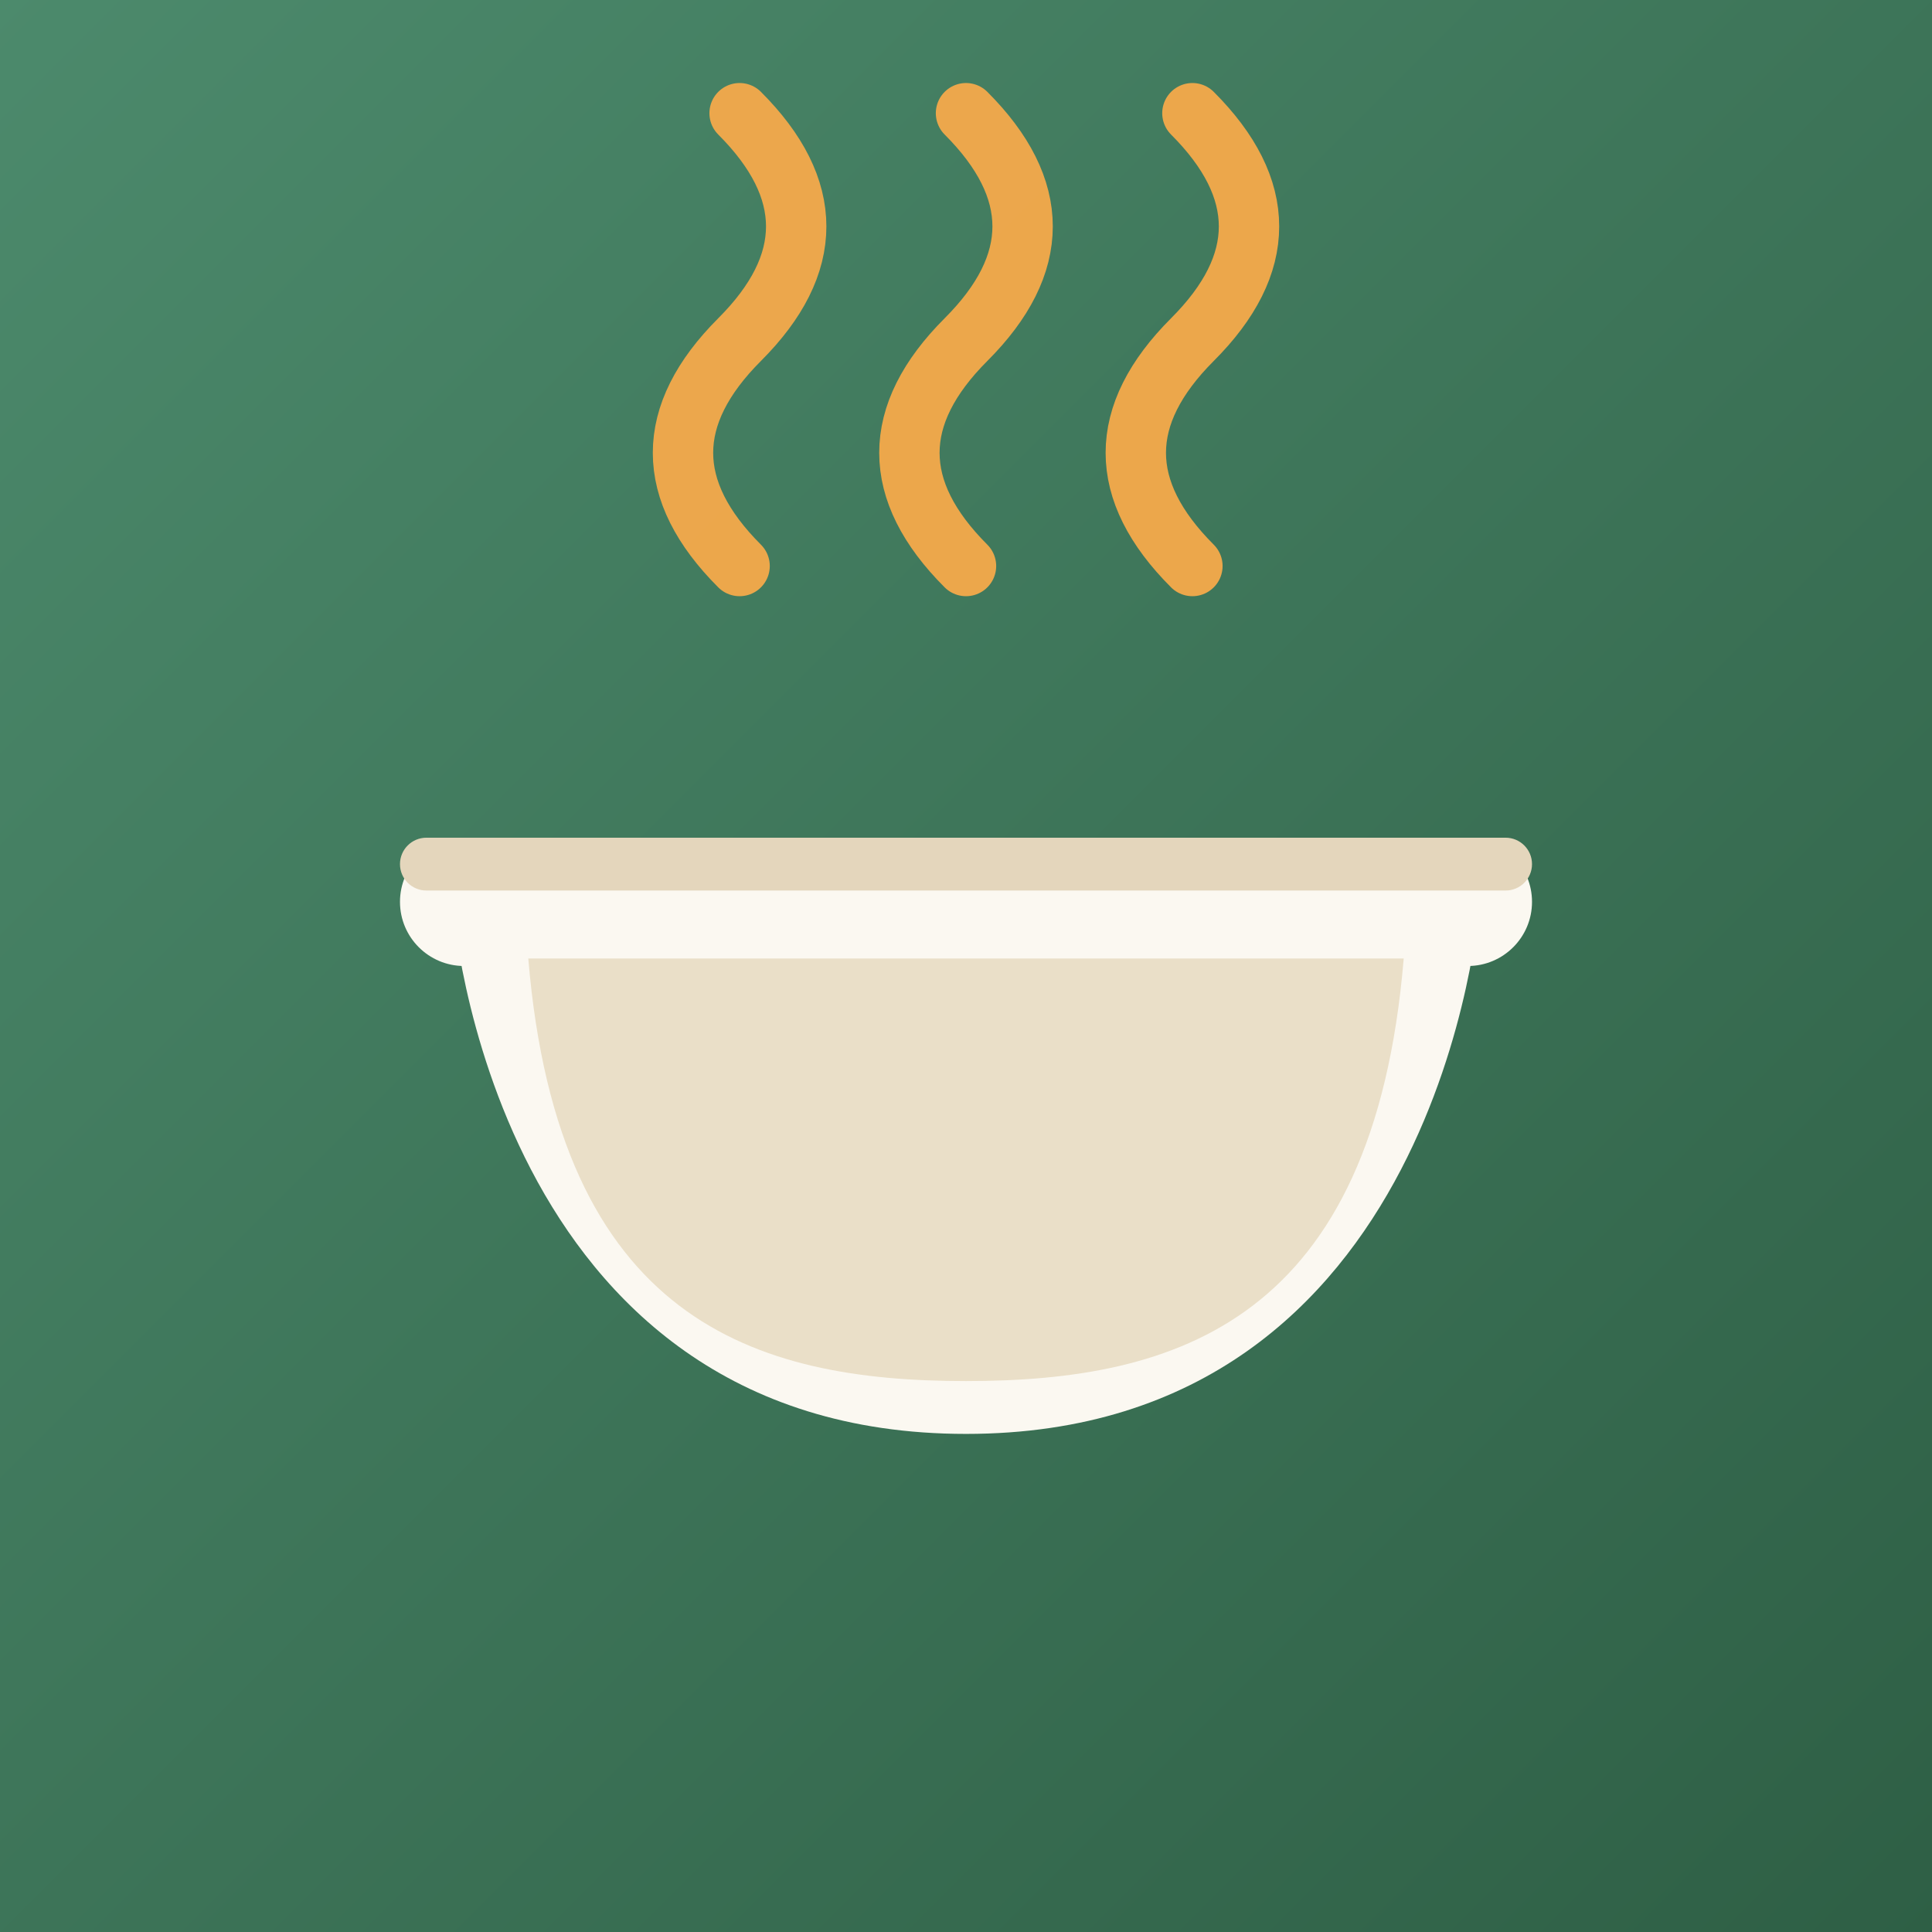
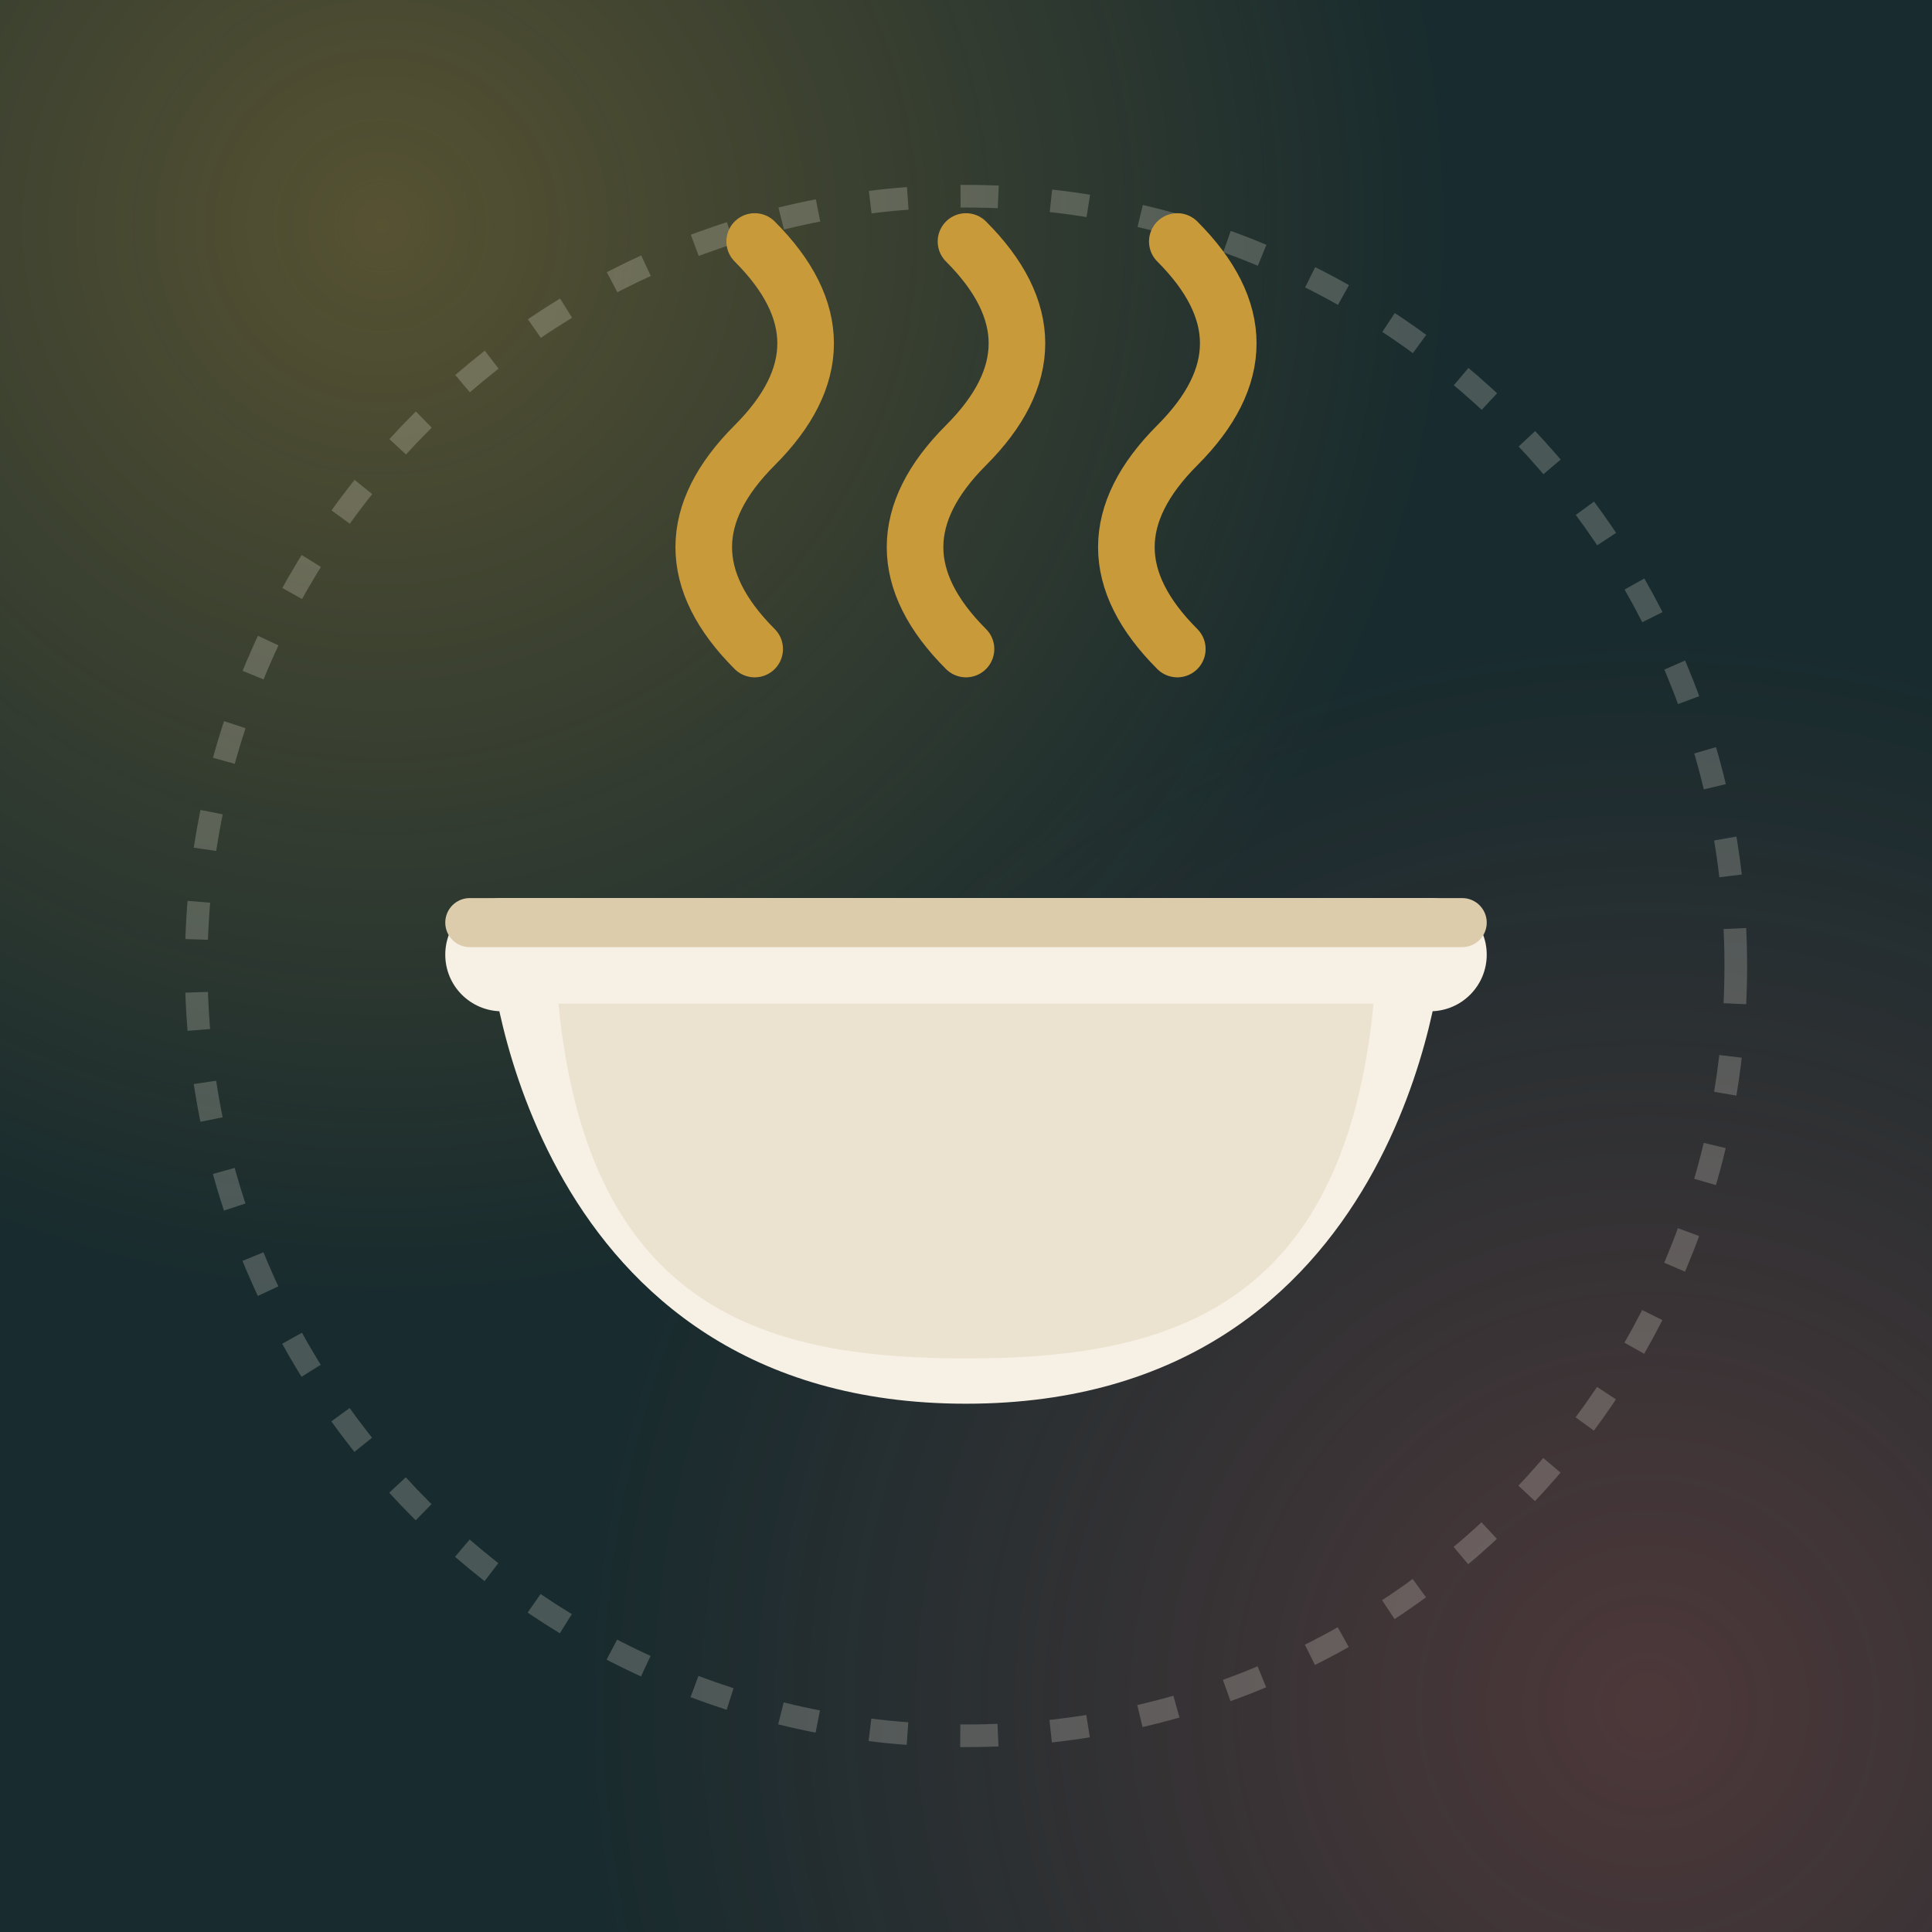
<svg xmlns="http://www.w3.org/2000/svg" viewBox="0 0 512 512">
  <defs>
-     <linearGradient id="bg" x1="0" y1="0" x2="1" y2="1">
-       <stop offset="0" stop-color="#4C8A6C" />
-       <stop offset="1" stop-color="#2E5F45" />
-     </linearGradient>
+     <radialGradient id="glow1" cx="20%" cy="12%" r="55%">
+       <stop offset="0" stop-color="#c99a3a" stop-opacity="0.35" />
+       <stop offset="1" stop-color="#c99a3a" stop-opacity="0" />
+     </radialGradient>
+     <radialGradient id="glow2" cx="85%" cy="88%" r="55%">
+       <stop offset="0" stop-color="#9c4b4b" stop-opacity="0.4" />
+       <stop offset="1" stop-color="#9c4b4b" stop-opacity="0" />
+     </radialGradient>
  </defs>
-   <rect width="512" height="512" fill="url(#bg)" />
-   <g stroke="#F4A94A" stroke-width="16" stroke-linecap="round" fill="none" opacity="0.95">
-     <path d="M 196 150 C 176 130, 176 110, 196 90 C 216 70, 216 50, 196 30" />
-     <path d="M 256 150 C 236 130, 236 110, 256 90 C 276 70, 276 50, 256 30" />
-     <path d="M 316 150 C 296 130, 296 110, 316 90 C 336 70, 336 50, 316 30" />
+   <rect width="512" height="512" fill="#182b2e" />
+   <rect width="512" height="512" fill="url(#glow1)" />
+   <rect width="512" height="512" fill="url(#glow2)" />
+   <circle cx="256" cy="256" r="204" fill="none" stroke="#f7f0e4" stroke-opacity="0.22" stroke-width="6" stroke-dasharray="10 14" />
+   <g stroke="#c99a3a" stroke-width="15" stroke-linecap="round" fill="none">
+     <path d="M 200 172 C 182 154, 182 136, 200 118 C 218 100, 218 82, 200 64" />
+     <path d="M 256 172 C 238 154, 238 136, 256 118 C 274 100, 274 82, 256 64" />
+     <path d="M 312 172 C 294 154, 294 136, 312 118 C 330 100, 330 82, 312 64" />
  </g>
-   <path d="M 120 240 C 120 240, 130 380, 256 380 C 382 380, 392 240, 392 240 Z" fill="#FBF8F1" />
-   <rect x="106" y="222" width="300" height="34" rx="17" fill="#FBF8F1" />
-   <path d="M 140 254 C 148 350, 200 366 256 366 C 312 366, 364 350, 372 254 Z" fill="#EADFC8" />
-   <rect x="106" y="222" width="300" height="14" rx="7" fill="#E4D6BC" />
+   <path d="M 130 254 C 130 254, 140 372, 256 372 C 372 372, 382 254, 382 254 Z" fill="#f7f0e4" />
+   <rect x="118" y="238" width="276" height="30" rx="15" fill="#f7f0e4" />
+   <path d="M 148 266 C 156 348, 204 360 256 360 C 308 360, 356 348, 364 266 Z" fill="#ece2d0" />
+   <rect x="118" y="238" width="276" height="13" rx="6.5" fill="#dcccac" />
</svg>
